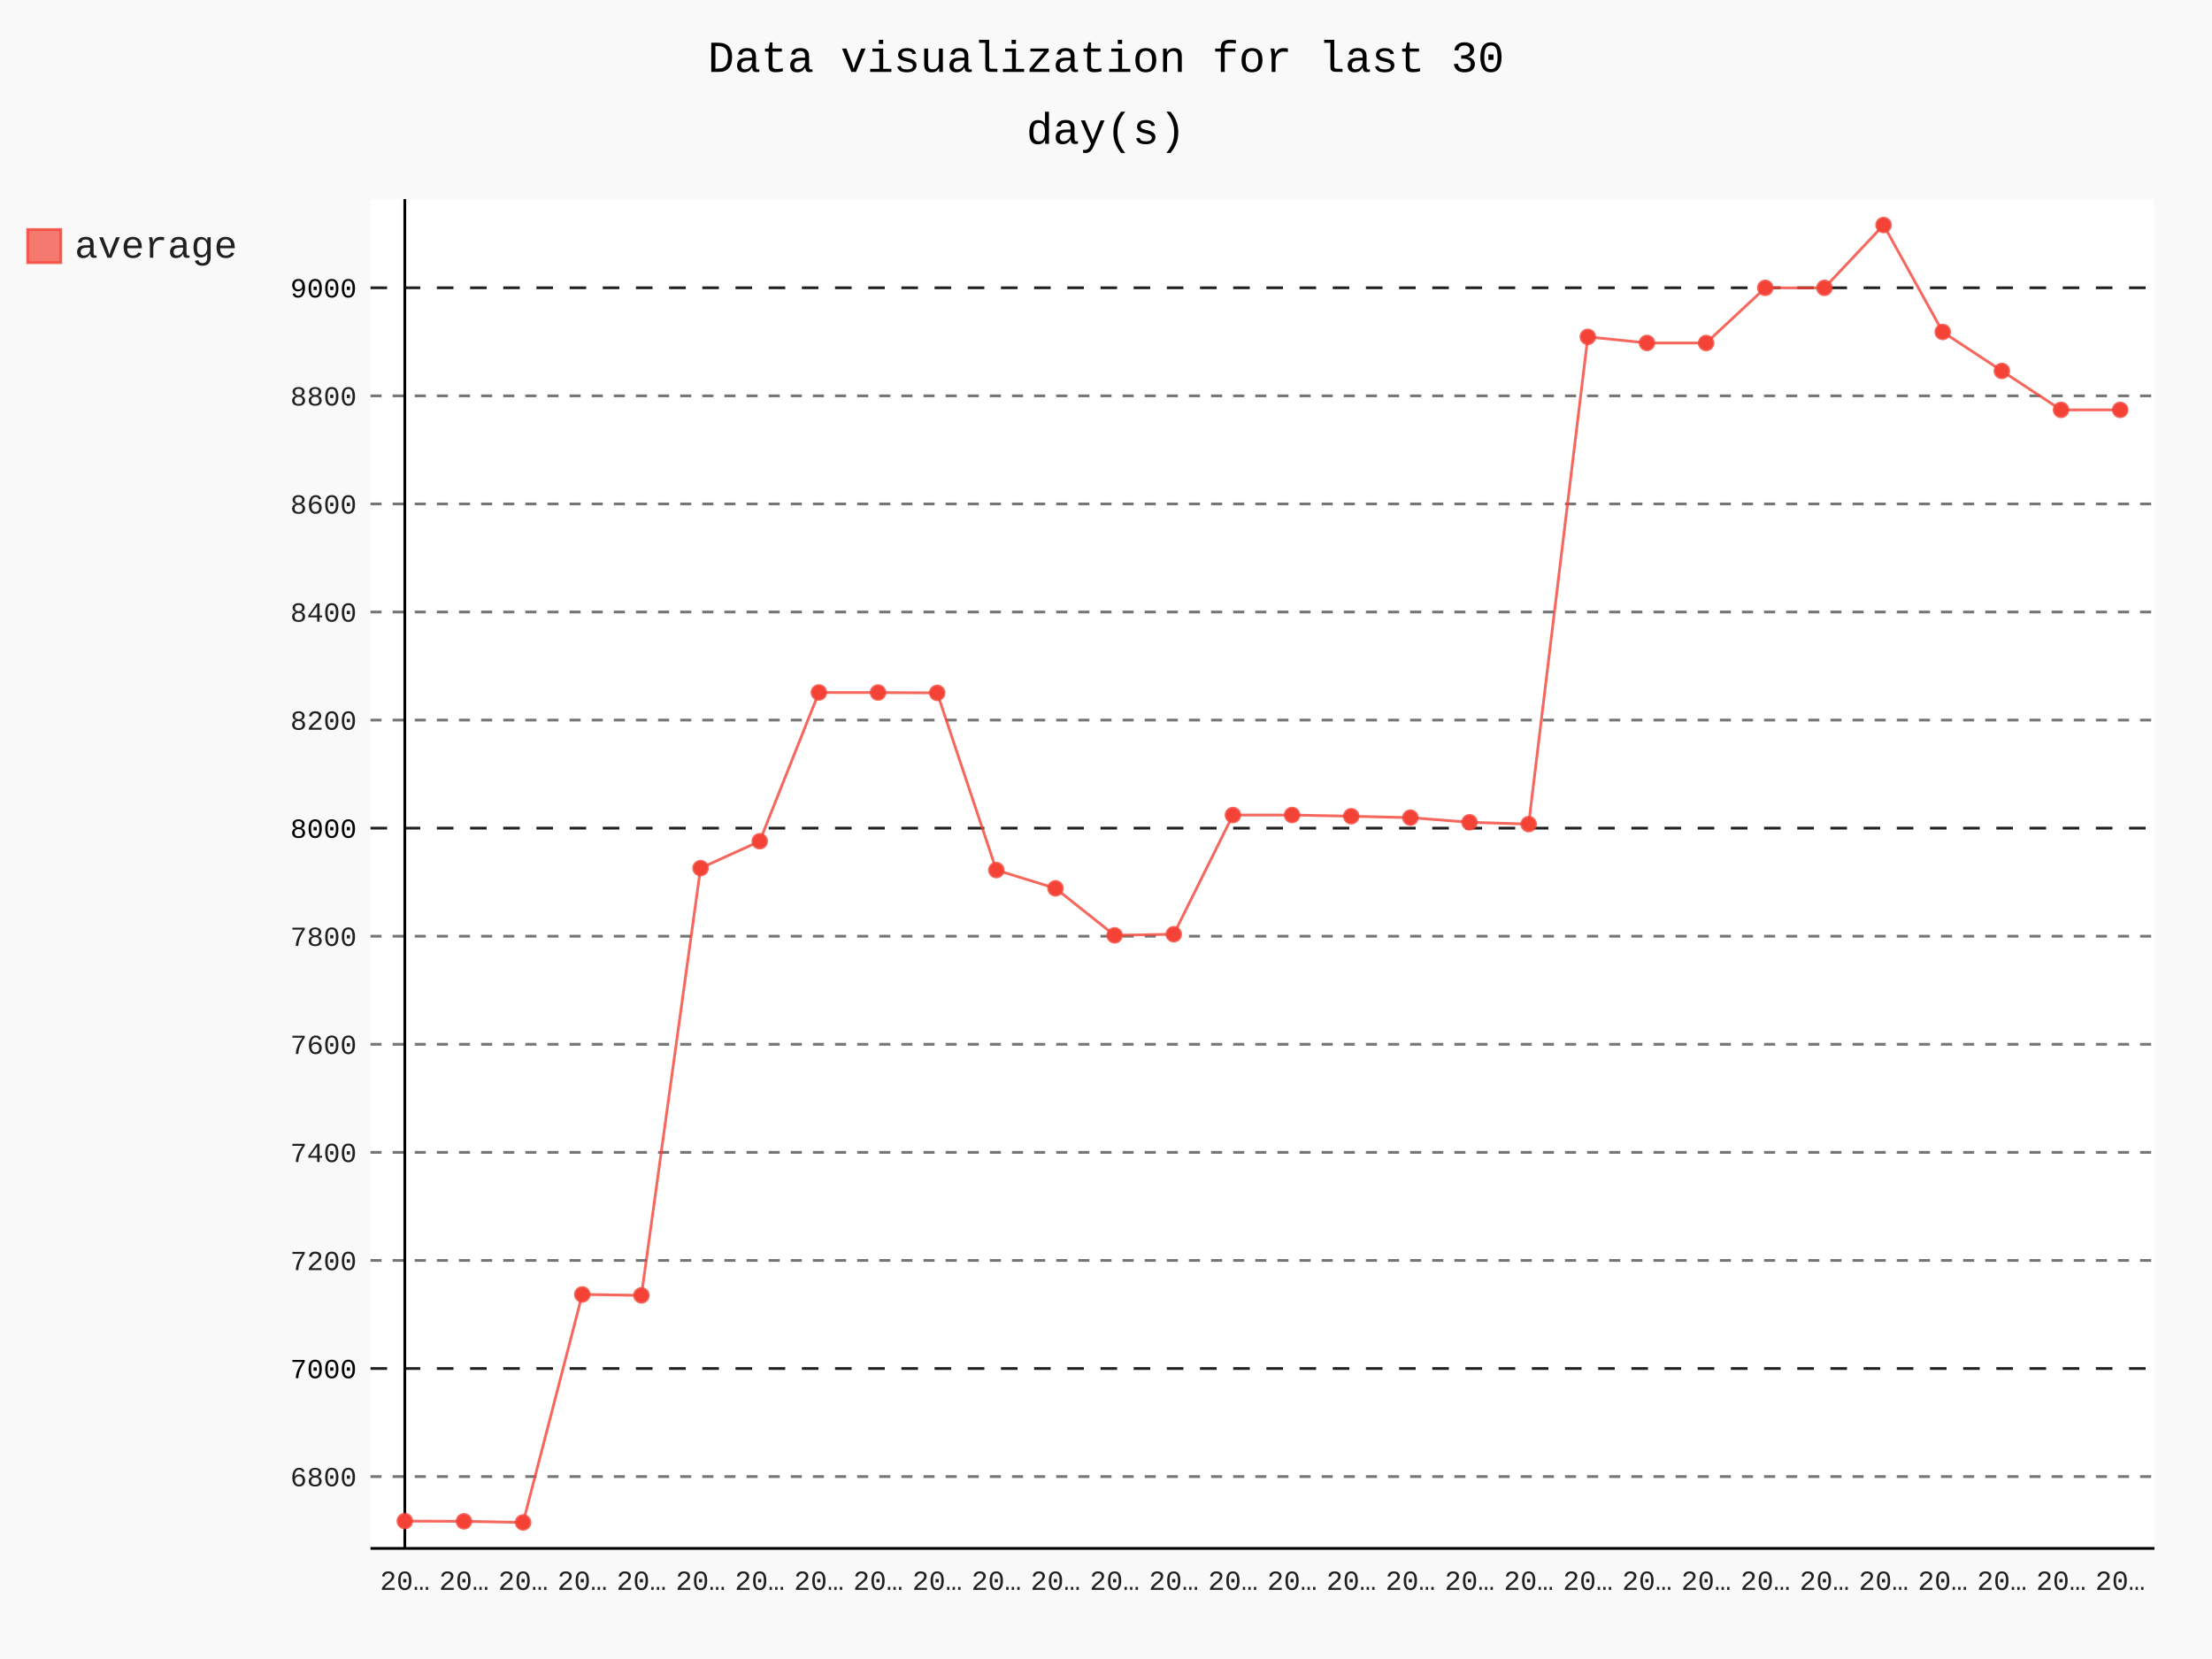
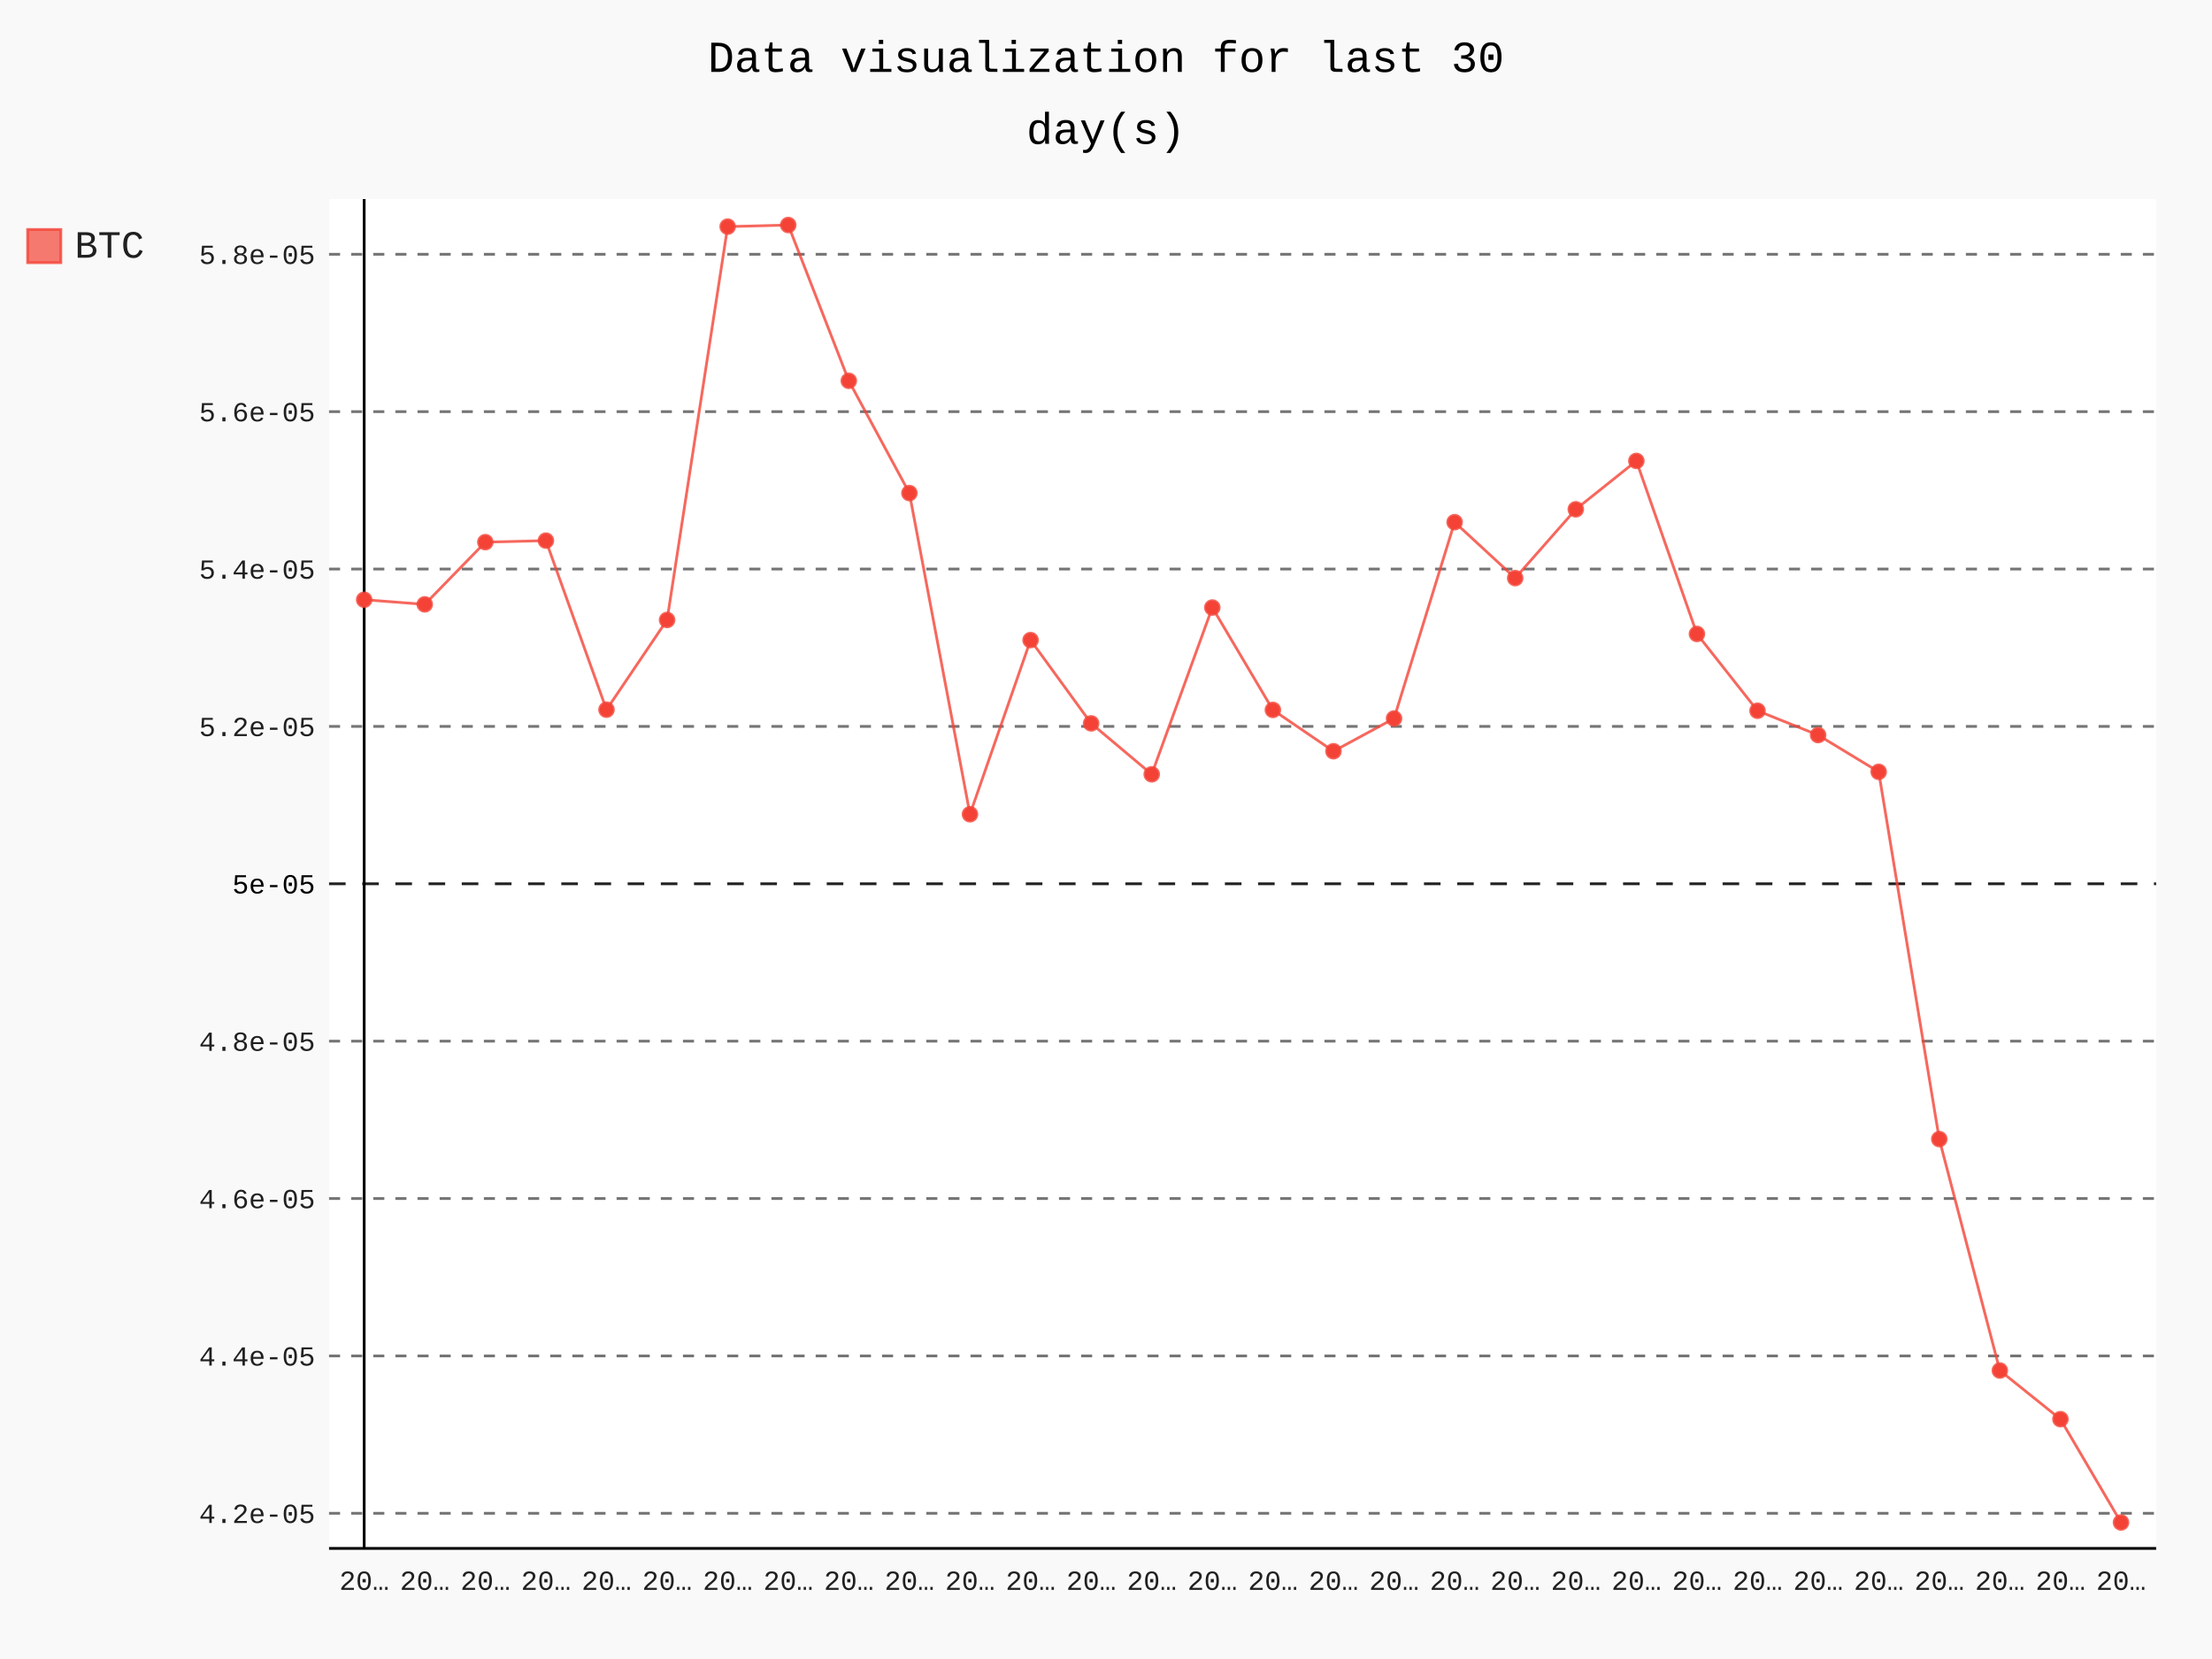
- <svg xmlns="http://www.w3.org/2000/svg" id="chart-23a16d7d-53cf-4eee-82ae-4aff0f836051" class="pygal-chart" viewBox="0 0 800 600">
+ <svg xmlns="http://www.w3.org/2000/svg" id="chart-59df3981-ccb6-484f-a47b-9a04fc584f6a" class="pygal-chart" viewBox="0 0 800 600">
  <defs>
-     <style type="text/css">#chart-23a16d7d-53cf-4eee-82ae-4aff0f836051{-webkit-user-select:none;-webkit-font-smoothing:antialiased;font-family:Consolas,"Liberation Mono",Menlo,Courier,monospace}#chart-23a16d7d-53cf-4eee-82ae-4aff0f836051 .title{font-family:Consolas,"Liberation Mono",Menlo,Courier,monospace;font-size:16px}#chart-23a16d7d-53cf-4eee-82ae-4aff0f836051 .legends .legend text{font-family:Consolas,"Liberation Mono",Menlo,Courier,monospace;font-size:14px}#chart-23a16d7d-53cf-4eee-82ae-4aff0f836051 .axis text{font-family:Consolas,"Liberation Mono",Menlo,Courier,monospace;font-size:10px}#chart-23a16d7d-53cf-4eee-82ae-4aff0f836051 .axis text.major{font-family:Consolas,"Liberation Mono",Menlo,Courier,monospace;font-size:10px}#chart-23a16d7d-53cf-4eee-82ae-4aff0f836051 .text-overlay text.value{font-family:Consolas,"Liberation Mono",Menlo,Courier,monospace;font-size:16px}#chart-23a16d7d-53cf-4eee-82ae-4aff0f836051 .text-overlay text.label{font-family:Consolas,"Liberation Mono",Menlo,Courier,monospace;font-size:10px}#chart-23a16d7d-53cf-4eee-82ae-4aff0f836051 .tooltip{font-family:Consolas,"Liberation Mono",Menlo,Courier,monospace;font-size:14px}#chart-23a16d7d-53cf-4eee-82ae-4aff0f836051 text.no_data{font-family:Consolas,"Liberation Mono",Menlo,Courier,monospace;font-size:64px}
- #chart-23a16d7d-53cf-4eee-82ae-4aff0f836051{background-color:rgba(249,249,249,1)}#chart-23a16d7d-53cf-4eee-82ae-4aff0f836051 path,#chart-23a16d7d-53cf-4eee-82ae-4aff0f836051 line,#chart-23a16d7d-53cf-4eee-82ae-4aff0f836051 rect,#chart-23a16d7d-53cf-4eee-82ae-4aff0f836051 circle{-webkit-transition:150ms;-moz-transition:150ms;transition:150ms}#chart-23a16d7d-53cf-4eee-82ae-4aff0f836051 .graph &gt; .background{fill:rgba(249,249,249,1)}#chart-23a16d7d-53cf-4eee-82ae-4aff0f836051 .plot &gt; .background{fill:rgba(255,255,255,1)}#chart-23a16d7d-53cf-4eee-82ae-4aff0f836051 .graph{fill:rgba(0,0,0,.87)}#chart-23a16d7d-53cf-4eee-82ae-4aff0f836051 text.no_data{fill:rgba(0,0,0,1)}#chart-23a16d7d-53cf-4eee-82ae-4aff0f836051 .title{fill:rgba(0,0,0,1)}#chart-23a16d7d-53cf-4eee-82ae-4aff0f836051 .legends .legend text{fill:rgba(0,0,0,.87)}#chart-23a16d7d-53cf-4eee-82ae-4aff0f836051 .legends .legend:hover text{fill:rgba(0,0,0,1)}#chart-23a16d7d-53cf-4eee-82ae-4aff0f836051 .axis .line{stroke:rgba(0,0,0,1)}#chart-23a16d7d-53cf-4eee-82ae-4aff0f836051 .axis .guide.line{stroke:rgba(0,0,0,.54)}#chart-23a16d7d-53cf-4eee-82ae-4aff0f836051 .axis .major.line{stroke:rgba(0,0,0,.87)}#chart-23a16d7d-53cf-4eee-82ae-4aff0f836051 .axis text.major{fill:rgba(0,0,0,1)}#chart-23a16d7d-53cf-4eee-82ae-4aff0f836051 .axis.y .guides:hover .guide.line,#chart-23a16d7d-53cf-4eee-82ae-4aff0f836051 .line-graph .axis.x .guides:hover .guide.line,#chart-23a16d7d-53cf-4eee-82ae-4aff0f836051 .stackedline-graph .axis.x .guides:hover .guide.line,#chart-23a16d7d-53cf-4eee-82ae-4aff0f836051 .xy-graph .axis.x .guides:hover .guide.line{stroke:rgba(0,0,0,1)}#chart-23a16d7d-53cf-4eee-82ae-4aff0f836051 .axis .guides:hover text{fill:rgba(0,0,0,1)}#chart-23a16d7d-53cf-4eee-82ae-4aff0f836051 .reactive{fill-opacity:.7;stroke-opacity:.8}#chart-23a16d7d-53cf-4eee-82ae-4aff0f836051 .ci{stroke:rgba(0,0,0,.87)}#chart-23a16d7d-53cf-4eee-82ae-4aff0f836051 .reactive.active,#chart-23a16d7d-53cf-4eee-82ae-4aff0f836051 .active .reactive{fill-opacity:.8;stroke-opacity:.9;stroke-width:4}#chart-23a16d7d-53cf-4eee-82ae-4aff0f836051 .ci .reactive.active{stroke-width:1.5}#chart-23a16d7d-53cf-4eee-82ae-4aff0f836051 .series text{fill:rgba(0,0,0,1)}#chart-23a16d7d-53cf-4eee-82ae-4aff0f836051 .tooltip rect{fill:rgba(255,255,255,1);stroke:rgba(0,0,0,1);-webkit-transition:opacity 150ms;-moz-transition:opacity 150ms;transition:opacity 150ms}#chart-23a16d7d-53cf-4eee-82ae-4aff0f836051 .tooltip .label{fill:rgba(0,0,0,.87)}#chart-23a16d7d-53cf-4eee-82ae-4aff0f836051 .tooltip .label{fill:rgba(0,0,0,.87)}#chart-23a16d7d-53cf-4eee-82ae-4aff0f836051 .tooltip .legend{font-size:.8em;fill:rgba(0,0,0,.54)}#chart-23a16d7d-53cf-4eee-82ae-4aff0f836051 .tooltip .x_label{font-size:.6em;fill:rgba(0,0,0,1)}#chart-23a16d7d-53cf-4eee-82ae-4aff0f836051 .tooltip .xlink{font-size:.5em;text-decoration:underline}#chart-23a16d7d-53cf-4eee-82ae-4aff0f836051 .tooltip .value{font-size:1.5em}#chart-23a16d7d-53cf-4eee-82ae-4aff0f836051 .bound{font-size:.5em}#chart-23a16d7d-53cf-4eee-82ae-4aff0f836051 .max-value{font-size:.75em;fill:rgba(0,0,0,.54)}#chart-23a16d7d-53cf-4eee-82ae-4aff0f836051 .map-element{fill:rgba(255,255,255,1);stroke:rgba(0,0,0,.54) !important}#chart-23a16d7d-53cf-4eee-82ae-4aff0f836051 .map-element .reactive{fill-opacity:inherit;stroke-opacity:inherit}#chart-23a16d7d-53cf-4eee-82ae-4aff0f836051 .color-0,#chart-23a16d7d-53cf-4eee-82ae-4aff0f836051 .color-0 a:visited{stroke:#F44336;fill:#F44336}#chart-23a16d7d-53cf-4eee-82ae-4aff0f836051 .text-overlay .color-0 text{fill:black}
- #chart-23a16d7d-53cf-4eee-82ae-4aff0f836051 text.no_data{text-anchor:middle}#chart-23a16d7d-53cf-4eee-82ae-4aff0f836051 .guide.line{fill:none}#chart-23a16d7d-53cf-4eee-82ae-4aff0f836051 .centered{text-anchor:middle}#chart-23a16d7d-53cf-4eee-82ae-4aff0f836051 .title{text-anchor:middle}#chart-23a16d7d-53cf-4eee-82ae-4aff0f836051 .legends .legend text{fill-opacity:1}#chart-23a16d7d-53cf-4eee-82ae-4aff0f836051 .axis.x text{text-anchor:middle}#chart-23a16d7d-53cf-4eee-82ae-4aff0f836051 .axis.x:not(.web) text[transform]{text-anchor:start}#chart-23a16d7d-53cf-4eee-82ae-4aff0f836051 .axis.x:not(.web) text[transform].backwards{text-anchor:end}#chart-23a16d7d-53cf-4eee-82ae-4aff0f836051 .axis.y text{text-anchor:end}#chart-23a16d7d-53cf-4eee-82ae-4aff0f836051 .axis.y text[transform].backwards{text-anchor:start}#chart-23a16d7d-53cf-4eee-82ae-4aff0f836051 .axis.y2 text{text-anchor:start}#chart-23a16d7d-53cf-4eee-82ae-4aff0f836051 .axis.y2 text[transform].backwards{text-anchor:end}#chart-23a16d7d-53cf-4eee-82ae-4aff0f836051 .axis .guide.line{stroke-dasharray:4,4}#chart-23a16d7d-53cf-4eee-82ae-4aff0f836051 .axis .major.guide.line{stroke-dasharray:6,6}#chart-23a16d7d-53cf-4eee-82ae-4aff0f836051 .horizontal .axis.y .guide.line,#chart-23a16d7d-53cf-4eee-82ae-4aff0f836051 .horizontal .axis.y2 .guide.line,#chart-23a16d7d-53cf-4eee-82ae-4aff0f836051 .vertical .axis.x .guide.line{opacity:0}#chart-23a16d7d-53cf-4eee-82ae-4aff0f836051 .horizontal .axis.always_show .guide.line,#chart-23a16d7d-53cf-4eee-82ae-4aff0f836051 .vertical .axis.always_show .guide.line{opacity:1 !important}#chart-23a16d7d-53cf-4eee-82ae-4aff0f836051 .axis.y .guides:hover .guide.line,#chart-23a16d7d-53cf-4eee-82ae-4aff0f836051 .axis.y2 .guides:hover .guide.line,#chart-23a16d7d-53cf-4eee-82ae-4aff0f836051 .axis.x .guides:hover .guide.line{opacity:1}#chart-23a16d7d-53cf-4eee-82ae-4aff0f836051 .axis .guides:hover text{opacity:1}#chart-23a16d7d-53cf-4eee-82ae-4aff0f836051 .nofill{fill:none}#chart-23a16d7d-53cf-4eee-82ae-4aff0f836051 .subtle-fill{fill-opacity:.2}#chart-23a16d7d-53cf-4eee-82ae-4aff0f836051 .dot{stroke-width:1px;fill-opacity:1}#chart-23a16d7d-53cf-4eee-82ae-4aff0f836051 .dot.active{stroke-width:5px}#chart-23a16d7d-53cf-4eee-82ae-4aff0f836051 .dot.negative{fill:transparent}#chart-23a16d7d-53cf-4eee-82ae-4aff0f836051 text,#chart-23a16d7d-53cf-4eee-82ae-4aff0f836051 tspan{stroke:none !important}#chart-23a16d7d-53cf-4eee-82ae-4aff0f836051 .series text.active{opacity:1}#chart-23a16d7d-53cf-4eee-82ae-4aff0f836051 .tooltip rect{fill-opacity:.95;stroke-width:.5}#chart-23a16d7d-53cf-4eee-82ae-4aff0f836051 .tooltip text{fill-opacity:1}#chart-23a16d7d-53cf-4eee-82ae-4aff0f836051 .showable{visibility:hidden}#chart-23a16d7d-53cf-4eee-82ae-4aff0f836051 .showable.shown{visibility:visible}#chart-23a16d7d-53cf-4eee-82ae-4aff0f836051 .gauge-background{fill:rgba(229,229,229,1);stroke:none}#chart-23a16d7d-53cf-4eee-82ae-4aff0f836051 .bg-lines{stroke:rgba(249,249,249,1);stroke-width:2px}</style>
+     <style type="text/css">#chart-59df3981-ccb6-484f-a47b-9a04fc584f6a{-webkit-user-select:none;-webkit-font-smoothing:antialiased;font-family:Consolas,"Liberation Mono",Menlo,Courier,monospace}#chart-59df3981-ccb6-484f-a47b-9a04fc584f6a .title{font-family:Consolas,"Liberation Mono",Menlo,Courier,monospace;font-size:16px}#chart-59df3981-ccb6-484f-a47b-9a04fc584f6a .legends .legend text{font-family:Consolas,"Liberation Mono",Menlo,Courier,monospace;font-size:14px}#chart-59df3981-ccb6-484f-a47b-9a04fc584f6a .axis text{font-family:Consolas,"Liberation Mono",Menlo,Courier,monospace;font-size:10px}#chart-59df3981-ccb6-484f-a47b-9a04fc584f6a .axis text.major{font-family:Consolas,"Liberation Mono",Menlo,Courier,monospace;font-size:10px}#chart-59df3981-ccb6-484f-a47b-9a04fc584f6a .text-overlay text.value{font-family:Consolas,"Liberation Mono",Menlo,Courier,monospace;font-size:16px}#chart-59df3981-ccb6-484f-a47b-9a04fc584f6a .text-overlay text.label{font-family:Consolas,"Liberation Mono",Menlo,Courier,monospace;font-size:10px}#chart-59df3981-ccb6-484f-a47b-9a04fc584f6a .tooltip{font-family:Consolas,"Liberation Mono",Menlo,Courier,monospace;font-size:14px}#chart-59df3981-ccb6-484f-a47b-9a04fc584f6a text.no_data{font-family:Consolas,"Liberation Mono",Menlo,Courier,monospace;font-size:64px}
+ #chart-59df3981-ccb6-484f-a47b-9a04fc584f6a{background-color:rgba(249,249,249,1)}#chart-59df3981-ccb6-484f-a47b-9a04fc584f6a path,#chart-59df3981-ccb6-484f-a47b-9a04fc584f6a line,#chart-59df3981-ccb6-484f-a47b-9a04fc584f6a rect,#chart-59df3981-ccb6-484f-a47b-9a04fc584f6a circle{-webkit-transition:150ms;-moz-transition:150ms;transition:150ms}#chart-59df3981-ccb6-484f-a47b-9a04fc584f6a .graph &gt; .background{fill:rgba(249,249,249,1)}#chart-59df3981-ccb6-484f-a47b-9a04fc584f6a .plot &gt; .background{fill:rgba(255,255,255,1)}#chart-59df3981-ccb6-484f-a47b-9a04fc584f6a .graph{fill:rgba(0,0,0,.87)}#chart-59df3981-ccb6-484f-a47b-9a04fc584f6a text.no_data{fill:rgba(0,0,0,1)}#chart-59df3981-ccb6-484f-a47b-9a04fc584f6a .title{fill:rgba(0,0,0,1)}#chart-59df3981-ccb6-484f-a47b-9a04fc584f6a .legends .legend text{fill:rgba(0,0,0,.87)}#chart-59df3981-ccb6-484f-a47b-9a04fc584f6a .legends .legend:hover text{fill:rgba(0,0,0,1)}#chart-59df3981-ccb6-484f-a47b-9a04fc584f6a .axis .line{stroke:rgba(0,0,0,1)}#chart-59df3981-ccb6-484f-a47b-9a04fc584f6a .axis .guide.line{stroke:rgba(0,0,0,.54)}#chart-59df3981-ccb6-484f-a47b-9a04fc584f6a .axis .major.line{stroke:rgba(0,0,0,.87)}#chart-59df3981-ccb6-484f-a47b-9a04fc584f6a .axis text.major{fill:rgba(0,0,0,1)}#chart-59df3981-ccb6-484f-a47b-9a04fc584f6a .axis.y .guides:hover .guide.line,#chart-59df3981-ccb6-484f-a47b-9a04fc584f6a .line-graph .axis.x .guides:hover .guide.line,#chart-59df3981-ccb6-484f-a47b-9a04fc584f6a .stackedline-graph .axis.x .guides:hover .guide.line,#chart-59df3981-ccb6-484f-a47b-9a04fc584f6a .xy-graph .axis.x .guides:hover .guide.line{stroke:rgba(0,0,0,1)}#chart-59df3981-ccb6-484f-a47b-9a04fc584f6a .axis .guides:hover text{fill:rgba(0,0,0,1)}#chart-59df3981-ccb6-484f-a47b-9a04fc584f6a .reactive{fill-opacity:.7;stroke-opacity:.8}#chart-59df3981-ccb6-484f-a47b-9a04fc584f6a .ci{stroke:rgba(0,0,0,.87)}#chart-59df3981-ccb6-484f-a47b-9a04fc584f6a .reactive.active,#chart-59df3981-ccb6-484f-a47b-9a04fc584f6a .active .reactive{fill-opacity:.8;stroke-opacity:.9;stroke-width:4}#chart-59df3981-ccb6-484f-a47b-9a04fc584f6a .ci .reactive.active{stroke-width:1.5}#chart-59df3981-ccb6-484f-a47b-9a04fc584f6a .series text{fill:rgba(0,0,0,1)}#chart-59df3981-ccb6-484f-a47b-9a04fc584f6a .tooltip rect{fill:rgba(255,255,255,1);stroke:rgba(0,0,0,1);-webkit-transition:opacity 150ms;-moz-transition:opacity 150ms;transition:opacity 150ms}#chart-59df3981-ccb6-484f-a47b-9a04fc584f6a .tooltip .label{fill:rgba(0,0,0,.87)}#chart-59df3981-ccb6-484f-a47b-9a04fc584f6a .tooltip .label{fill:rgba(0,0,0,.87)}#chart-59df3981-ccb6-484f-a47b-9a04fc584f6a .tooltip .legend{font-size:.8em;fill:rgba(0,0,0,.54)}#chart-59df3981-ccb6-484f-a47b-9a04fc584f6a .tooltip .x_label{font-size:.6em;fill:rgba(0,0,0,1)}#chart-59df3981-ccb6-484f-a47b-9a04fc584f6a .tooltip .xlink{font-size:.5em;text-decoration:underline}#chart-59df3981-ccb6-484f-a47b-9a04fc584f6a .tooltip .value{font-size:1.5em}#chart-59df3981-ccb6-484f-a47b-9a04fc584f6a .bound{font-size:.5em}#chart-59df3981-ccb6-484f-a47b-9a04fc584f6a .max-value{font-size:.75em;fill:rgba(0,0,0,.54)}#chart-59df3981-ccb6-484f-a47b-9a04fc584f6a .map-element{fill:rgba(255,255,255,1);stroke:rgba(0,0,0,.54) !important}#chart-59df3981-ccb6-484f-a47b-9a04fc584f6a .map-element .reactive{fill-opacity:inherit;stroke-opacity:inherit}#chart-59df3981-ccb6-484f-a47b-9a04fc584f6a .color-0,#chart-59df3981-ccb6-484f-a47b-9a04fc584f6a .color-0 a:visited{stroke:#F44336;fill:#F44336}#chart-59df3981-ccb6-484f-a47b-9a04fc584f6a .text-overlay .color-0 text{fill:black}
+ #chart-59df3981-ccb6-484f-a47b-9a04fc584f6a text.no_data{text-anchor:middle}#chart-59df3981-ccb6-484f-a47b-9a04fc584f6a .guide.line{fill:none}#chart-59df3981-ccb6-484f-a47b-9a04fc584f6a .centered{text-anchor:middle}#chart-59df3981-ccb6-484f-a47b-9a04fc584f6a .title{text-anchor:middle}#chart-59df3981-ccb6-484f-a47b-9a04fc584f6a .legends .legend text{fill-opacity:1}#chart-59df3981-ccb6-484f-a47b-9a04fc584f6a .axis.x text{text-anchor:middle}#chart-59df3981-ccb6-484f-a47b-9a04fc584f6a .axis.x:not(.web) text[transform]{text-anchor:start}#chart-59df3981-ccb6-484f-a47b-9a04fc584f6a .axis.x:not(.web) text[transform].backwards{text-anchor:end}#chart-59df3981-ccb6-484f-a47b-9a04fc584f6a .axis.y text{text-anchor:end}#chart-59df3981-ccb6-484f-a47b-9a04fc584f6a .axis.y text[transform].backwards{text-anchor:start}#chart-59df3981-ccb6-484f-a47b-9a04fc584f6a .axis.y2 text{text-anchor:start}#chart-59df3981-ccb6-484f-a47b-9a04fc584f6a .axis.y2 text[transform].backwards{text-anchor:end}#chart-59df3981-ccb6-484f-a47b-9a04fc584f6a .axis .guide.line{stroke-dasharray:4,4}#chart-59df3981-ccb6-484f-a47b-9a04fc584f6a .axis .major.guide.line{stroke-dasharray:6,6}#chart-59df3981-ccb6-484f-a47b-9a04fc584f6a .horizontal .axis.y .guide.line,#chart-59df3981-ccb6-484f-a47b-9a04fc584f6a .horizontal .axis.y2 .guide.line,#chart-59df3981-ccb6-484f-a47b-9a04fc584f6a .vertical .axis.x .guide.line{opacity:0}#chart-59df3981-ccb6-484f-a47b-9a04fc584f6a .horizontal .axis.always_show .guide.line,#chart-59df3981-ccb6-484f-a47b-9a04fc584f6a .vertical .axis.always_show .guide.line{opacity:1 !important}#chart-59df3981-ccb6-484f-a47b-9a04fc584f6a .axis.y .guides:hover .guide.line,#chart-59df3981-ccb6-484f-a47b-9a04fc584f6a .axis.y2 .guides:hover .guide.line,#chart-59df3981-ccb6-484f-a47b-9a04fc584f6a .axis.x .guides:hover .guide.line{opacity:1}#chart-59df3981-ccb6-484f-a47b-9a04fc584f6a .axis .guides:hover text{opacity:1}#chart-59df3981-ccb6-484f-a47b-9a04fc584f6a .nofill{fill:none}#chart-59df3981-ccb6-484f-a47b-9a04fc584f6a .subtle-fill{fill-opacity:.2}#chart-59df3981-ccb6-484f-a47b-9a04fc584f6a .dot{stroke-width:1px;fill-opacity:1}#chart-59df3981-ccb6-484f-a47b-9a04fc584f6a .dot.active{stroke-width:5px}#chart-59df3981-ccb6-484f-a47b-9a04fc584f6a .dot.negative{fill:transparent}#chart-59df3981-ccb6-484f-a47b-9a04fc584f6a text,#chart-59df3981-ccb6-484f-a47b-9a04fc584f6a tspan{stroke:none !important}#chart-59df3981-ccb6-484f-a47b-9a04fc584f6a .series text.active{opacity:1}#chart-59df3981-ccb6-484f-a47b-9a04fc584f6a .tooltip rect{fill-opacity:.95;stroke-width:.5}#chart-59df3981-ccb6-484f-a47b-9a04fc584f6a .tooltip text{fill-opacity:1}#chart-59df3981-ccb6-484f-a47b-9a04fc584f6a .showable{visibility:hidden}#chart-59df3981-ccb6-484f-a47b-9a04fc584f6a .showable.shown{visibility:visible}#chart-59df3981-ccb6-484f-a47b-9a04fc584f6a .gauge-background{fill:rgba(229,229,229,1);stroke:none}#chart-59df3981-ccb6-484f-a47b-9a04fc584f6a .bg-lines{stroke:rgba(249,249,249,1);stroke-width:2px}</style>
  </defs>
  <g class="graph line-graph vertical">
    <rect x="0" y="0" width="800" height="600" class="background" />
-     <g transform="translate(134, 72)" class="plot">
-       <rect x="0" y="0" width="645.2" height="488" class="background" />
+     <g transform="translate(119, 72)" class="plot">
+       <rect x="0" y="0" width="660.8" height="488" class="background" />
      <g class="axis y always_show">
-         <path d="M0 488 h645.2" class="line" />
-         <g class="guides">
-           <path d="M0 462.028 h645.2" class="guide line" />
-           <text x="-5" y="465.528" class="">6800</text>
-         </g>
-         <g class="guides">
-           <path d="M0 422.942 h645.2" class="major guide line" />
-           <text x="-5" y="426.442" class="major">7000</text>
-         </g>
-         <g class="guides">
-           <path d="M0 383.855 h645.2" class="guide line" />
-           <text x="-5" y="387.355" class="">7200</text>
-         </g>
-         <g class="guides">
-           <path d="M0 344.769 h645.2" class="guide line" />
-           <text x="-5" y="348.269" class="">7400</text>
-         </g>
-         <g class="guides">
-           <path d="M0 305.682 h645.2" class="guide line" />
-           <text x="-5" y="309.182" class="">7600</text>
-         </g>
-         <g class="guides">
-           <path d="M0 266.596 h645.2" class="guide line" />
-           <text x="-5" y="270.096" class="">7800</text>
-         </g>
-         <g class="guides">
-           <path d="M0 227.509 h645.2" class="major guide line" />
-           <text x="-5" y="231.009" class="major">8000</text>
-         </g>
-         <g class="guides">
-           <path d="M0 188.423 h645.2" class="guide line" />
-           <text x="-5" y="191.923" class="">8200</text>
-         </g>
-         <g class="guides">
-           <path d="M0 149.336 h645.2" class="guide line" />
-           <text x="-5" y="152.836" class="">8400</text>
-         </g>
-         <g class="guides">
-           <path d="M0 110.25 h645.2" class="guide line" />
-           <text x="-5" y="113.75" class="">8600</text>
-         </g>
-         <g class="guides">
-           <path d="M0 71.163 h645.2" class="guide line" />
-           <text x="-5" y="74.663" class="">8800</text>
-         </g>
-         <g class="guides">
-           <path d="M0 32.077 h645.2" class="major guide line" />
-           <text x="-5" y="35.577" class="major">9000</text>
+         <path d="M0 488 h660.8" class="line" />
+         <g class="guides">
+           <path d="M0 475.303 h660.8" class="guide line" />
+           <text x="-5" y="478.803" class="">4.2e-05</text>
+         </g>
+         <g class="guides">
+           <path d="M0 418.385 h660.8" class="guide line" />
+           <text x="-5" y="421.885" class="">4.4e-05</text>
+         </g>
+         <g class="guides">
+           <path d="M0 361.467 h660.8" class="guide line" />
+           <text x="-5" y="364.967" class="">4.6e-05</text>
+         </g>
+         <g class="guides">
+           <path d="M0 304.549 h660.8" class="guide line" />
+           <text x="-5" y="308.049" class="">4.8e-05</text>
+         </g>
+         <g class="guides">
+           <path d="M0 247.631 h660.8" class="major guide line" />
+           <text x="-5" y="251.131" class="major">5e-05</text>
+         </g>
+         <g class="guides">
+           <path d="M0 190.714 h660.8" class="guide line" />
+           <text x="-5" y="194.214" class="">5.2e-05</text>
+         </g>
+         <g class="guides">
+           <path d="M0 133.796 h660.8" class="guide line" />
+           <text x="-5" y="137.296" class="">5.4e-05</text>
+         </g>
+         <g class="guides">
+           <path d="M0 76.878 h660.8" class="guide line" />
+           <text x="-5" y="80.378" class="">5.6e-05</text>
+         </g>
+         <g class="guides">
+           <path d="M0 19.96 h660.8" class="guide line" />
+           <text x="-5" y="23.46" class="">5.8e-05</text>
        </g>
      </g>
      <g class="axis x">
        <g class="guides">
-           <path d="M12.408 0 v488" class="line" />
-           <text x="12.408" y="503.0" class="">20…</text>
-         </g>
-         <g class="guides">
-           <path d="M33.8 0 v488" class="guide line" />
-           <text x="33.8" y="503.0" class="">20…</text>
-         </g>
-         <g class="guides">
-           <path d="M55.193 0 v488" class="guide line" />
-           <text x="55.193" y="503.0" class="">20…</text>
-         </g>
-         <g class="guides">
-           <path d="M76.585 0 v488" class="guide line" />
-           <text x="76.585" y="503.0" class="">20…</text>
-         </g>
-         <g class="guides">
-           <path d="M97.978 0 v488" class="guide line" />
-           <text x="97.978" y="503.0" class="">20…</text>
-         </g>
-         <g class="guides">
-           <path d="M119.371 0 v488" class="guide line" />
-           <text x="119.371" y="503.0" class="">20…</text>
-         </g>
-         <g class="guides">
-           <path d="M140.763 0 v488" class="guide line" />
-           <text x="140.763" y="503.0" class="">20…</text>
-         </g>
-         <g class="guides">
-           <path d="M162.156 0 v488" class="guide line" />
-           <text x="162.156" y="503.0" class="">20…</text>
-         </g>
-         <g class="guides">
-           <path d="M183.548 0 v488" class="guide line" />
-           <text x="183.548" y="503.0" class="">20…</text>
-         </g>
-         <g class="guides">
-           <path d="M204.941 0 v488" class="guide line" />
-           <text x="204.941" y="503.0" class="">20…</text>
-         </g>
-         <g class="guides">
-           <path d="M226.333 0 v488" class="guide line" />
-           <text x="226.333" y="503.0" class="">20…</text>
-         </g>
-         <g class="guides">
-           <path d="M247.726 0 v488" class="guide line" />
-           <text x="247.726" y="503.0" class="">20…</text>
-         </g>
-         <g class="guides">
-           <path d="M269.119 0 v488" class="guide line" />
-           <text x="269.119" y="503.0" class="">20…</text>
-         </g>
-         <g class="guides">
-           <path d="M290.511 0 v488" class="guide line" />
-           <text x="290.511" y="503.0" class="">20…</text>
-         </g>
-         <g class="guides">
-           <path d="M311.904 0 v488" class="guide line" />
-           <text x="311.904" y="503.0" class="">20…</text>
-         </g>
-         <g class="guides">
-           <path d="M333.296 0 v488" class="guide line" />
-           <text x="333.296" y="503.0" class="">20…</text>
-         </g>
-         <g class="guides">
-           <path d="M354.689 0 v488" class="guide line" />
-           <text x="354.689" y="503.0" class="">20…</text>
-         </g>
-         <g class="guides">
-           <path d="M376.081 0 v488" class="guide line" />
-           <text x="376.081" y="503.0" class="">20…</text>
-         </g>
-         <g class="guides">
-           <path d="M397.474 0 v488" class="guide line" />
-           <text x="397.474" y="503.0" class="">20…</text>
-         </g>
-         <g class="guides">
-           <path d="M418.867 0 v488" class="guide line" />
-           <text x="418.867" y="503.0" class="">20…</text>
-         </g>
-         <g class="guides">
-           <path d="M440.259 0 v488" class="guide line" />
-           <text x="440.259" y="503.0" class="">20…</text>
-         </g>
-         <g class="guides">
-           <path d="M461.652 0 v488" class="guide line" />
-           <text x="461.652" y="503.0" class="">20…</text>
-         </g>
-         <g class="guides">
-           <path d="M483.044 0 v488" class="guide line" />
-           <text x="483.044" y="503.0" class="">20…</text>
-         </g>
-         <g class="guides">
-           <path d="M504.437 0 v488" class="guide line" />
-           <text x="504.437" y="503.0" class="">20…</text>
-         </g>
-         <g class="guides">
-           <path d="M525.829 0 v488" class="guide line" />
-           <text x="525.829" y="503.0" class="">20…</text>
-         </g>
-         <g class="guides">
-           <path d="M547.222 0 v488" class="guide line" />
-           <text x="547.222" y="503.0" class="">20…</text>
-         </g>
-         <g class="guides">
-           <path d="M568.615 0 v488" class="guide line" />
-           <text x="568.615" y="503.0" class="">20…</text>
-         </g>
-         <g class="guides">
-           <path d="M590.007 0 v488" class="guide line" />
-           <text x="590.007" y="503.0" class="">20…</text>
-         </g>
-         <g class="guides">
-           <path d="M611.4 0 v488" class="guide line" />
-           <text x="611.4" y="503.0" class="">20…</text>
-         </g>
-         <g class="guides">
-           <path d="M632.792 0 v488" class="guide line" />
-           <text x="632.792" y="503.0" class="">20…</text>
+           <path d="M12.708 0 v488" class="line" />
+           <text x="12.708" y="503.0" class="">20…</text>
+         </g>
+         <g class="guides">
+           <path d="M34.618 0 v488" class="guide line" />
+           <text x="34.618" y="503.0" class="">20…</text>
+         </g>
+         <g class="guides">
+           <path d="M56.527 0 v488" class="guide line" />
+           <text x="56.527" y="503.0" class="">20…</text>
+         </g>
+         <g class="guides">
+           <path d="M78.437 0 v488" class="guide line" />
+           <text x="78.437" y="503.0" class="">20…</text>
+         </g>
+         <g class="guides">
+           <path d="M100.347 0 v488" class="guide line" />
+           <text x="100.347" y="503.0" class="">20…</text>
+         </g>
+         <g class="guides">
+           <path d="M122.257 0 v488" class="guide line" />
+           <text x="122.257" y="503.0" class="">20…</text>
+         </g>
+         <g class="guides">
+           <path d="M144.167 0 v488" class="guide line" />
+           <text x="144.167" y="503.0" class="">20…</text>
+         </g>
+         <g class="guides">
+           <path d="M166.076 0 v488" class="guide line" />
+           <text x="166.076" y="503.0" class="">20…</text>
+         </g>
+         <g class="guides">
+           <path d="M187.986 0 v488" class="guide line" />
+           <text x="187.986" y="503.0" class="">20…</text>
+         </g>
+         <g class="guides">
+           <path d="M209.896 0 v488" class="guide line" />
+           <text x="209.896" y="503.0" class="">20…</text>
+         </g>
+         <g class="guides">
+           <path d="M231.806 0 v488" class="guide line" />
+           <text x="231.806" y="503.0" class="">20…</text>
+         </g>
+         <g class="guides">
+           <path d="M253.716 0 v488" class="guide line" />
+           <text x="253.716" y="503.0" class="">20…</text>
+         </g>
+         <g class="guides">
+           <path d="M275.625 0 v488" class="guide line" />
+           <text x="275.625" y="503.0" class="">20…</text>
+         </g>
+         <g class="guides">
+           <path d="M297.535 0 v488" class="guide line" />
+           <text x="297.535" y="503.0" class="">20…</text>
+         </g>
+         <g class="guides">
+           <path d="M319.445 0 v488" class="guide line" />
+           <text x="319.445" y="503.0" class="">20…</text>
+         </g>
+         <g class="guides">
+           <path d="M341.355 0 v488" class="guide line" />
+           <text x="341.355" y="503.0" class="">20…</text>
+         </g>
+         <g class="guides">
+           <path d="M363.265 0 v488" class="guide line" />
+           <text x="363.265" y="503.0" class="">20…</text>
+         </g>
+         <g class="guides">
+           <path d="M385.175 0 v488" class="guide line" />
+           <text x="385.175" y="503.0" class="">20…</text>
+         </g>
+         <g class="guides">
+           <path d="M407.084 0 v488" class="guide line" />
+           <text x="407.084" y="503.0" class="">20…</text>
+         </g>
+         <g class="guides">
+           <path d="M428.994 0 v488" class="guide line" />
+           <text x="428.994" y="503.0" class="">20…</text>
+         </g>
+         <g class="guides">
+           <path d="M450.904 0 v488" class="guide line" />
+           <text x="450.904" y="503.0" class="">20…</text>
+         </g>
+         <g class="guides">
+           <path d="M472.814 0 v488" class="guide line" />
+           <text x="472.814" y="503.0" class="">20…</text>
+         </g>
+         <g class="guides">
+           <path d="M494.724 0 v488" class="guide line" />
+           <text x="494.724" y="503.0" class="">20…</text>
+         </g>
+         <g class="guides">
+           <path d="M516.633 0 v488" class="guide line" />
+           <text x="516.633" y="503.0" class="">20…</text>
+         </g>
+         <g class="guides">
+           <path d="M538.543 0 v488" class="guide line" />
+           <text x="538.543" y="503.0" class="">20…</text>
+         </g>
+         <g class="guides">
+           <path d="M560.453 0 v488" class="guide line" />
+           <text x="560.453" y="503.0" class="">20…</text>
+         </g>
+         <g class="guides">
+           <path d="M582.363 0 v488" class="guide line" />
+           <text x="582.363" y="503.0" class="">20…</text>
+         </g>
+         <g class="guides">
+           <path d="M604.273 0 v488" class="guide line" />
+           <text x="604.273" y="503.0" class="">20…</text>
+         </g>
+         <g class="guides">
+           <path d="M626.182 0 v488" class="guide line" />
+           <text x="626.182" y="503.0" class="">20…</text>
+         </g>
+         <g class="guides">
+           <path d="M648.092 0 v488" class="guide line" />
+           <text x="648.092" y="503.0" class="">20…</text>
        </g>
      </g>
      <g class="series serie-0 color-0">
-         <path d="M12.408 478.125 L33.8 478.209 55.193 478.615 76.585 396.151 97.978 396.486 119.371 241.973 140.763 232.241 162.156 178.448 183.548 178.472 204.941 178.59 226.333 242.679 247.726 249.272 269.119 266.274 290.511 265.874 311.904 222.772 333.296 222.762 354.689 223.207 376.081 223.71 397.474 225.39 418.867 226.054 440.259 49.825 461.652 52.032 483.044 52.053 504.437 32.102 525.829 32.114 547.222 9.385 568.615 48.064 590.007 62.153 611.4 76.232 632.792 76.232" class="line reactive nofill" />
+         <path d="M12.708 144.903 L34.618 146.574 56.527 124.071 78.437 123.525 100.347 184.669 122.257 152.214 144.167 9.962 166.076 9.385 187.986 65.733 209.896 106.333 231.806 222.485 253.716 159.494 275.625 189.618 297.535 208.036 319.445 147.726 341.355 184.749 363.265 199.695 385.175 187.851 407.084 116.854 428.994 137.08 450.904 112.195 472.814 94.696 494.724 157.274 516.633 185.056 538.543 193.847 560.453 207.146 582.363 339.969 604.273 423.67 626.182 441.26 648.092 478.615" class="line reactive nofill" />
      </g>
    </g>
    <g class="titles">
      <text x="400.0" y="26" class="title plot_title">Data visualization for last 30 </text>
      <text x="400.0" y="52" class="title plot_title">        day(s)</text>
    </g>
-     <g transform="translate(134, 72)" class="plot overlay">
+     <g transform="translate(119, 72)" class="plot overlay">
      <g class="series serie-0 color-0">
        <g class="dots">
-           <circle cx="12.408" cy="478.125" r="2.5" class="dot reactive tooltip-trigger" />
-         </g>
-         <g class="dots">
-           <circle cx="33.8" cy="478.209" r="2.5" class="dot reactive tooltip-trigger" />
-         </g>
-         <g class="dots">
-           <circle cx="55.193" cy="478.615" r="2.5" class="dot reactive tooltip-trigger" />
-         </g>
-         <g class="dots">
-           <circle cx="76.585" cy="396.151" r="2.5" class="dot reactive tooltip-trigger" />
-         </g>
-         <g class="dots">
-           <circle cx="97.978" cy="396.486" r="2.5" class="dot reactive tooltip-trigger" />
-         </g>
-         <g class="dots">
-           <circle cx="119.371" cy="241.973" r="2.5" class="dot reactive tooltip-trigger" />
-         </g>
-         <g class="dots">
-           <circle cx="140.763" cy="232.241" r="2.5" class="dot reactive tooltip-trigger" />
-         </g>
-         <g class="dots">
-           <circle cx="162.156" cy="178.448" r="2.5" class="dot reactive tooltip-trigger" />
-         </g>
-         <g class="dots">
-           <circle cx="183.548" cy="178.472" r="2.5" class="dot reactive tooltip-trigger" />
-         </g>
-         <g class="dots">
-           <circle cx="204.941" cy="178.59" r="2.5" class="dot reactive tooltip-trigger" />
-         </g>
-         <g class="dots">
-           <circle cx="226.333" cy="242.679" r="2.5" class="dot reactive tooltip-trigger" />
-         </g>
-         <g class="dots">
-           <circle cx="247.726" cy="249.272" r="2.5" class="dot reactive tooltip-trigger" />
-         </g>
-         <g class="dots">
-           <circle cx="269.119" cy="266.274" r="2.5" class="dot reactive tooltip-trigger" />
-         </g>
-         <g class="dots">
-           <circle cx="290.511" cy="265.874" r="2.5" class="dot reactive tooltip-trigger" />
-         </g>
-         <g class="dots">
-           <circle cx="311.904" cy="222.772" r="2.5" class="dot reactive tooltip-trigger" />
-         </g>
-         <g class="dots">
-           <circle cx="333.296" cy="222.762" r="2.5" class="dot reactive tooltip-trigger" />
-         </g>
-         <g class="dots">
-           <circle cx="354.689" cy="223.207" r="2.5" class="dot reactive tooltip-trigger" />
-         </g>
-         <g class="dots">
-           <circle cx="376.081" cy="223.71" r="2.5" class="dot reactive tooltip-trigger" />
-         </g>
-         <g class="dots">
-           <circle cx="397.474" cy="225.39" r="2.5" class="dot reactive tooltip-trigger" />
-         </g>
-         <g class="dots">
-           <circle cx="418.867" cy="226.054" r="2.5" class="dot reactive tooltip-trigger" />
-         </g>
-         <g class="dots">
-           <circle cx="440.259" cy="49.825" r="2.5" class="dot reactive tooltip-trigger" />
-         </g>
-         <g class="dots">
-           <circle cx="461.652" cy="52.032" r="2.5" class="dot reactive tooltip-trigger" />
-         </g>
-         <g class="dots">
-           <circle cx="483.044" cy="52.053" r="2.5" class="dot reactive tooltip-trigger" />
-         </g>
-         <g class="dots">
-           <circle cx="504.437" cy="32.102" r="2.5" class="dot reactive tooltip-trigger" />
-         </g>
-         <g class="dots">
-           <circle cx="525.829" cy="32.114" r="2.5" class="dot reactive tooltip-trigger" />
-         </g>
-         <g class="dots">
-           <circle cx="547.222" cy="9.385" r="2.5" class="dot reactive tooltip-trigger" />
-         </g>
-         <g class="dots">
-           <circle cx="568.615" cy="48.064" r="2.5" class="dot reactive tooltip-trigger" />
-         </g>
-         <g class="dots">
-           <circle cx="590.007" cy="62.153" r="2.5" class="dot reactive tooltip-trigger" />
-         </g>
-         <g class="dots">
-           <circle cx="611.4" cy="76.232" r="2.5" class="dot reactive tooltip-trigger" />
-         </g>
-         <g class="dots">
-           <circle cx="632.792" cy="76.232" r="2.5" class="dot reactive tooltip-trigger" />
-         </g>
-       </g>
-     </g>
-     <g transform="translate(134, 72)" class="plot text-overlay">
+           <circle cx="12.708" cy="144.903" r="2.5" class="dot reactive tooltip-trigger" />
+         </g>
+         <g class="dots">
+           <circle cx="34.618" cy="146.574" r="2.5" class="dot reactive tooltip-trigger" />
+         </g>
+         <g class="dots">
+           <circle cx="56.527" cy="124.071" r="2.5" class="dot reactive tooltip-trigger" />
+         </g>
+         <g class="dots">
+           <circle cx="78.437" cy="123.525" r="2.5" class="dot reactive tooltip-trigger" />
+         </g>
+         <g class="dots">
+           <circle cx="100.347" cy="184.669" r="2.5" class="dot reactive tooltip-trigger" />
+         </g>
+         <g class="dots">
+           <circle cx="122.257" cy="152.214" r="2.5" class="dot reactive tooltip-trigger" />
+         </g>
+         <g class="dots">
+           <circle cx="144.167" cy="9.962" r="2.5" class="dot reactive tooltip-trigger" />
+         </g>
+         <g class="dots">
+           <circle cx="166.076" cy="9.385" r="2.5" class="dot reactive tooltip-trigger" />
+         </g>
+         <g class="dots">
+           <circle cx="187.986" cy="65.733" r="2.5" class="dot reactive tooltip-trigger" />
+         </g>
+         <g class="dots">
+           <circle cx="209.896" cy="106.333" r="2.5" class="dot reactive tooltip-trigger" />
+         </g>
+         <g class="dots">
+           <circle cx="231.806" cy="222.485" r="2.5" class="dot reactive tooltip-trigger" />
+         </g>
+         <g class="dots">
+           <circle cx="253.716" cy="159.494" r="2.5" class="dot reactive tooltip-trigger" />
+         </g>
+         <g class="dots">
+           <circle cx="275.625" cy="189.618" r="2.5" class="dot reactive tooltip-trigger" />
+         </g>
+         <g class="dots">
+           <circle cx="297.535" cy="208.036" r="2.5" class="dot reactive tooltip-trigger" />
+         </g>
+         <g class="dots">
+           <circle cx="319.445" cy="147.726" r="2.5" class="dot reactive tooltip-trigger" />
+         </g>
+         <g class="dots">
+           <circle cx="341.355" cy="184.749" r="2.5" class="dot reactive tooltip-trigger" />
+         </g>
+         <g class="dots">
+           <circle cx="363.265" cy="199.695" r="2.5" class="dot reactive tooltip-trigger" />
+         </g>
+         <g class="dots">
+           <circle cx="385.175" cy="187.851" r="2.5" class="dot reactive tooltip-trigger" />
+         </g>
+         <g class="dots">
+           <circle cx="407.084" cy="116.854" r="2.5" class="dot reactive tooltip-trigger" />
+         </g>
+         <g class="dots">
+           <circle cx="428.994" cy="137.08" r="2.5" class="dot reactive tooltip-trigger" />
+         </g>
+         <g class="dots">
+           <circle cx="450.904" cy="112.195" r="2.5" class="dot reactive tooltip-trigger" />
+         </g>
+         <g class="dots">
+           <circle cx="472.814" cy="94.696" r="2.5" class="dot reactive tooltip-trigger" />
+         </g>
+         <g class="dots">
+           <circle cx="494.724" cy="157.274" r="2.5" class="dot reactive tooltip-trigger" />
+         </g>
+         <g class="dots">
+           <circle cx="516.633" cy="185.056" r="2.5" class="dot reactive tooltip-trigger" />
+         </g>
+         <g class="dots">
+           <circle cx="538.543" cy="193.847" r="2.5" class="dot reactive tooltip-trigger" />
+         </g>
+         <g class="dots">
+           <circle cx="560.453" cy="207.146" r="2.5" class="dot reactive tooltip-trigger" />
+         </g>
+         <g class="dots">
+           <circle cx="582.363" cy="339.969" r="2.5" class="dot reactive tooltip-trigger" />
+         </g>
+         <g class="dots">
+           <circle cx="604.273" cy="423.67" r="2.5" class="dot reactive tooltip-trigger" />
+         </g>
+         <g class="dots">
+           <circle cx="626.182" cy="441.26" r="2.5" class="dot reactive tooltip-trigger" />
+         </g>
+         <g class="dots">
+           <circle cx="648.092" cy="478.615" r="2.5" class="dot reactive tooltip-trigger" />
+         </g>
+       </g>
+     </g>
+     <g transform="translate(119, 72)" class="plot text-overlay">
      <g class="series serie-0 color-0" />
    </g>
-     <g transform="translate(134, 72)" class="plot tooltip-overlay">
+     <g transform="translate(119, 72)" class="plot tooltip-overlay">
      <g transform="translate(0 0)" style="opacity: 0" class="tooltip">
        <rect rx="0" ry="0" width="0" height="0" class="tooltip-box" />
        <g class="text" />
      </g>
    </g>
    <g transform="translate(10, 82)" class="legends">
      <g id="activate-serie-0" class="legend reactive activate-serie">
        <rect x="0.0" y="1.0" width="12" height="12" class="color-0 reactive" />
-         <text x="17.0" y="11.2">average</text>
+         <text x="17.0" y="11.2">BTC</text>
      </g>
    </g>
    <g transform="translate(790, 82)" class="legends" />
  </g>
</svg>
